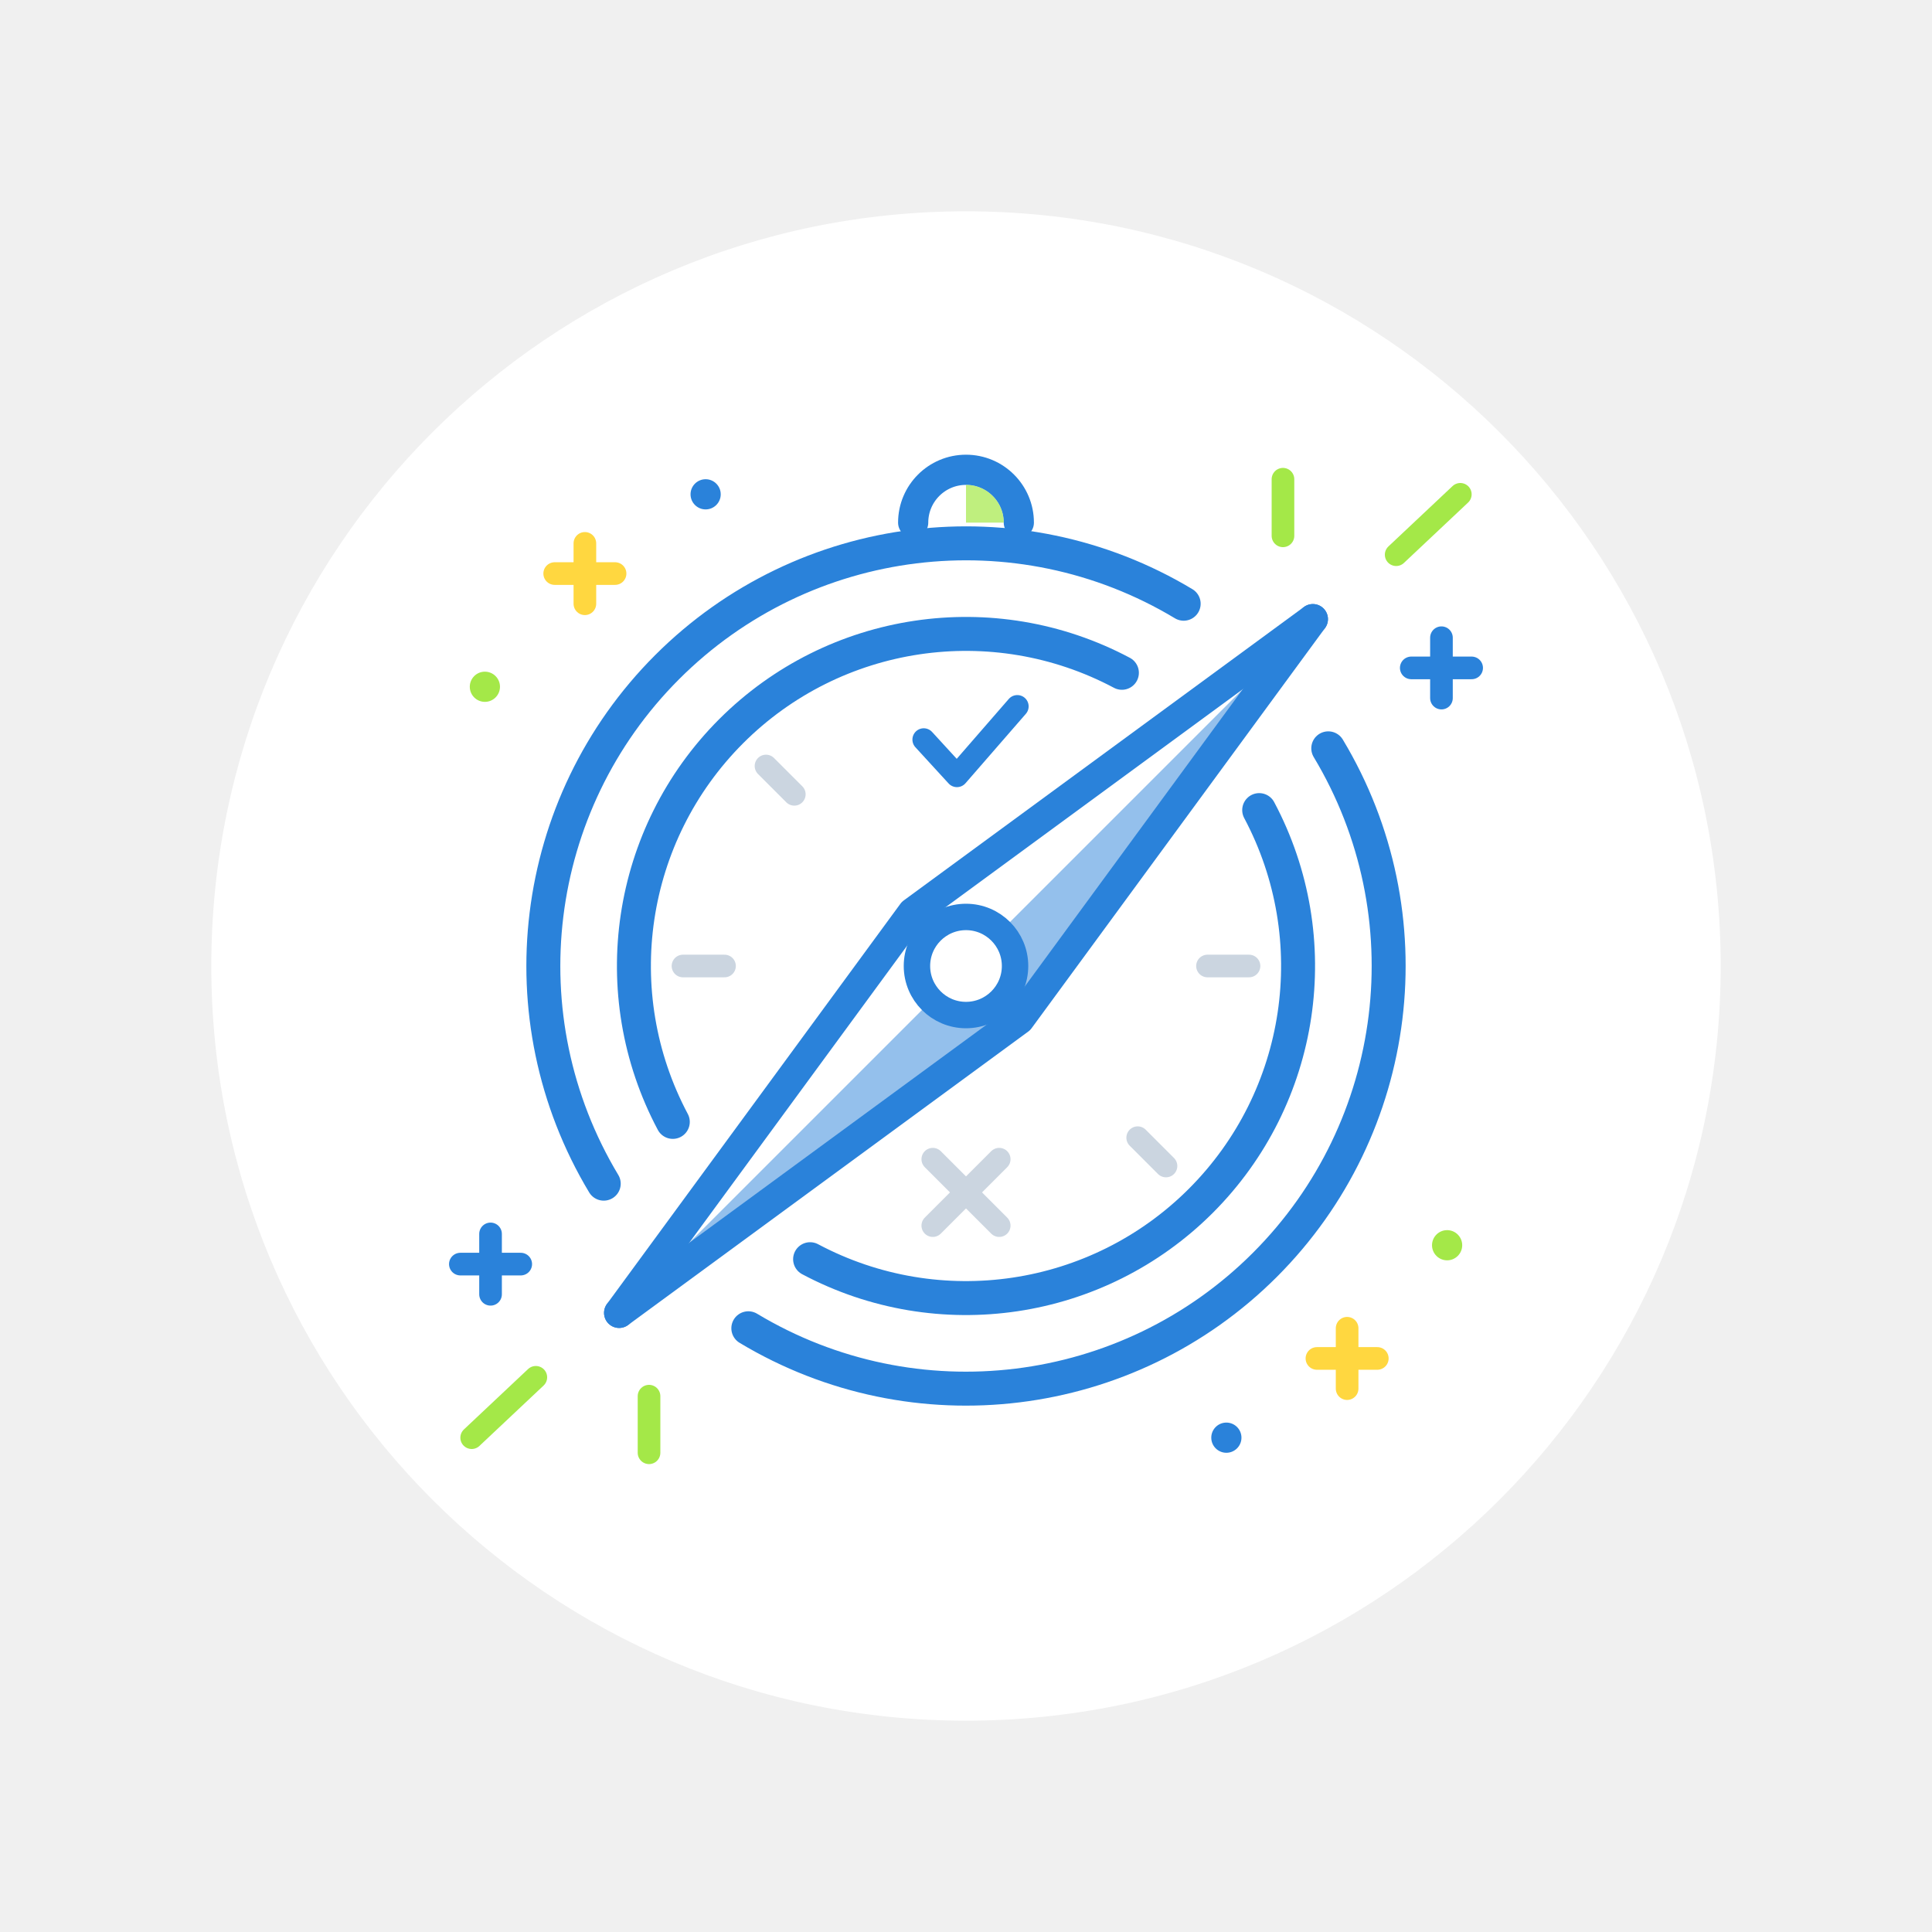
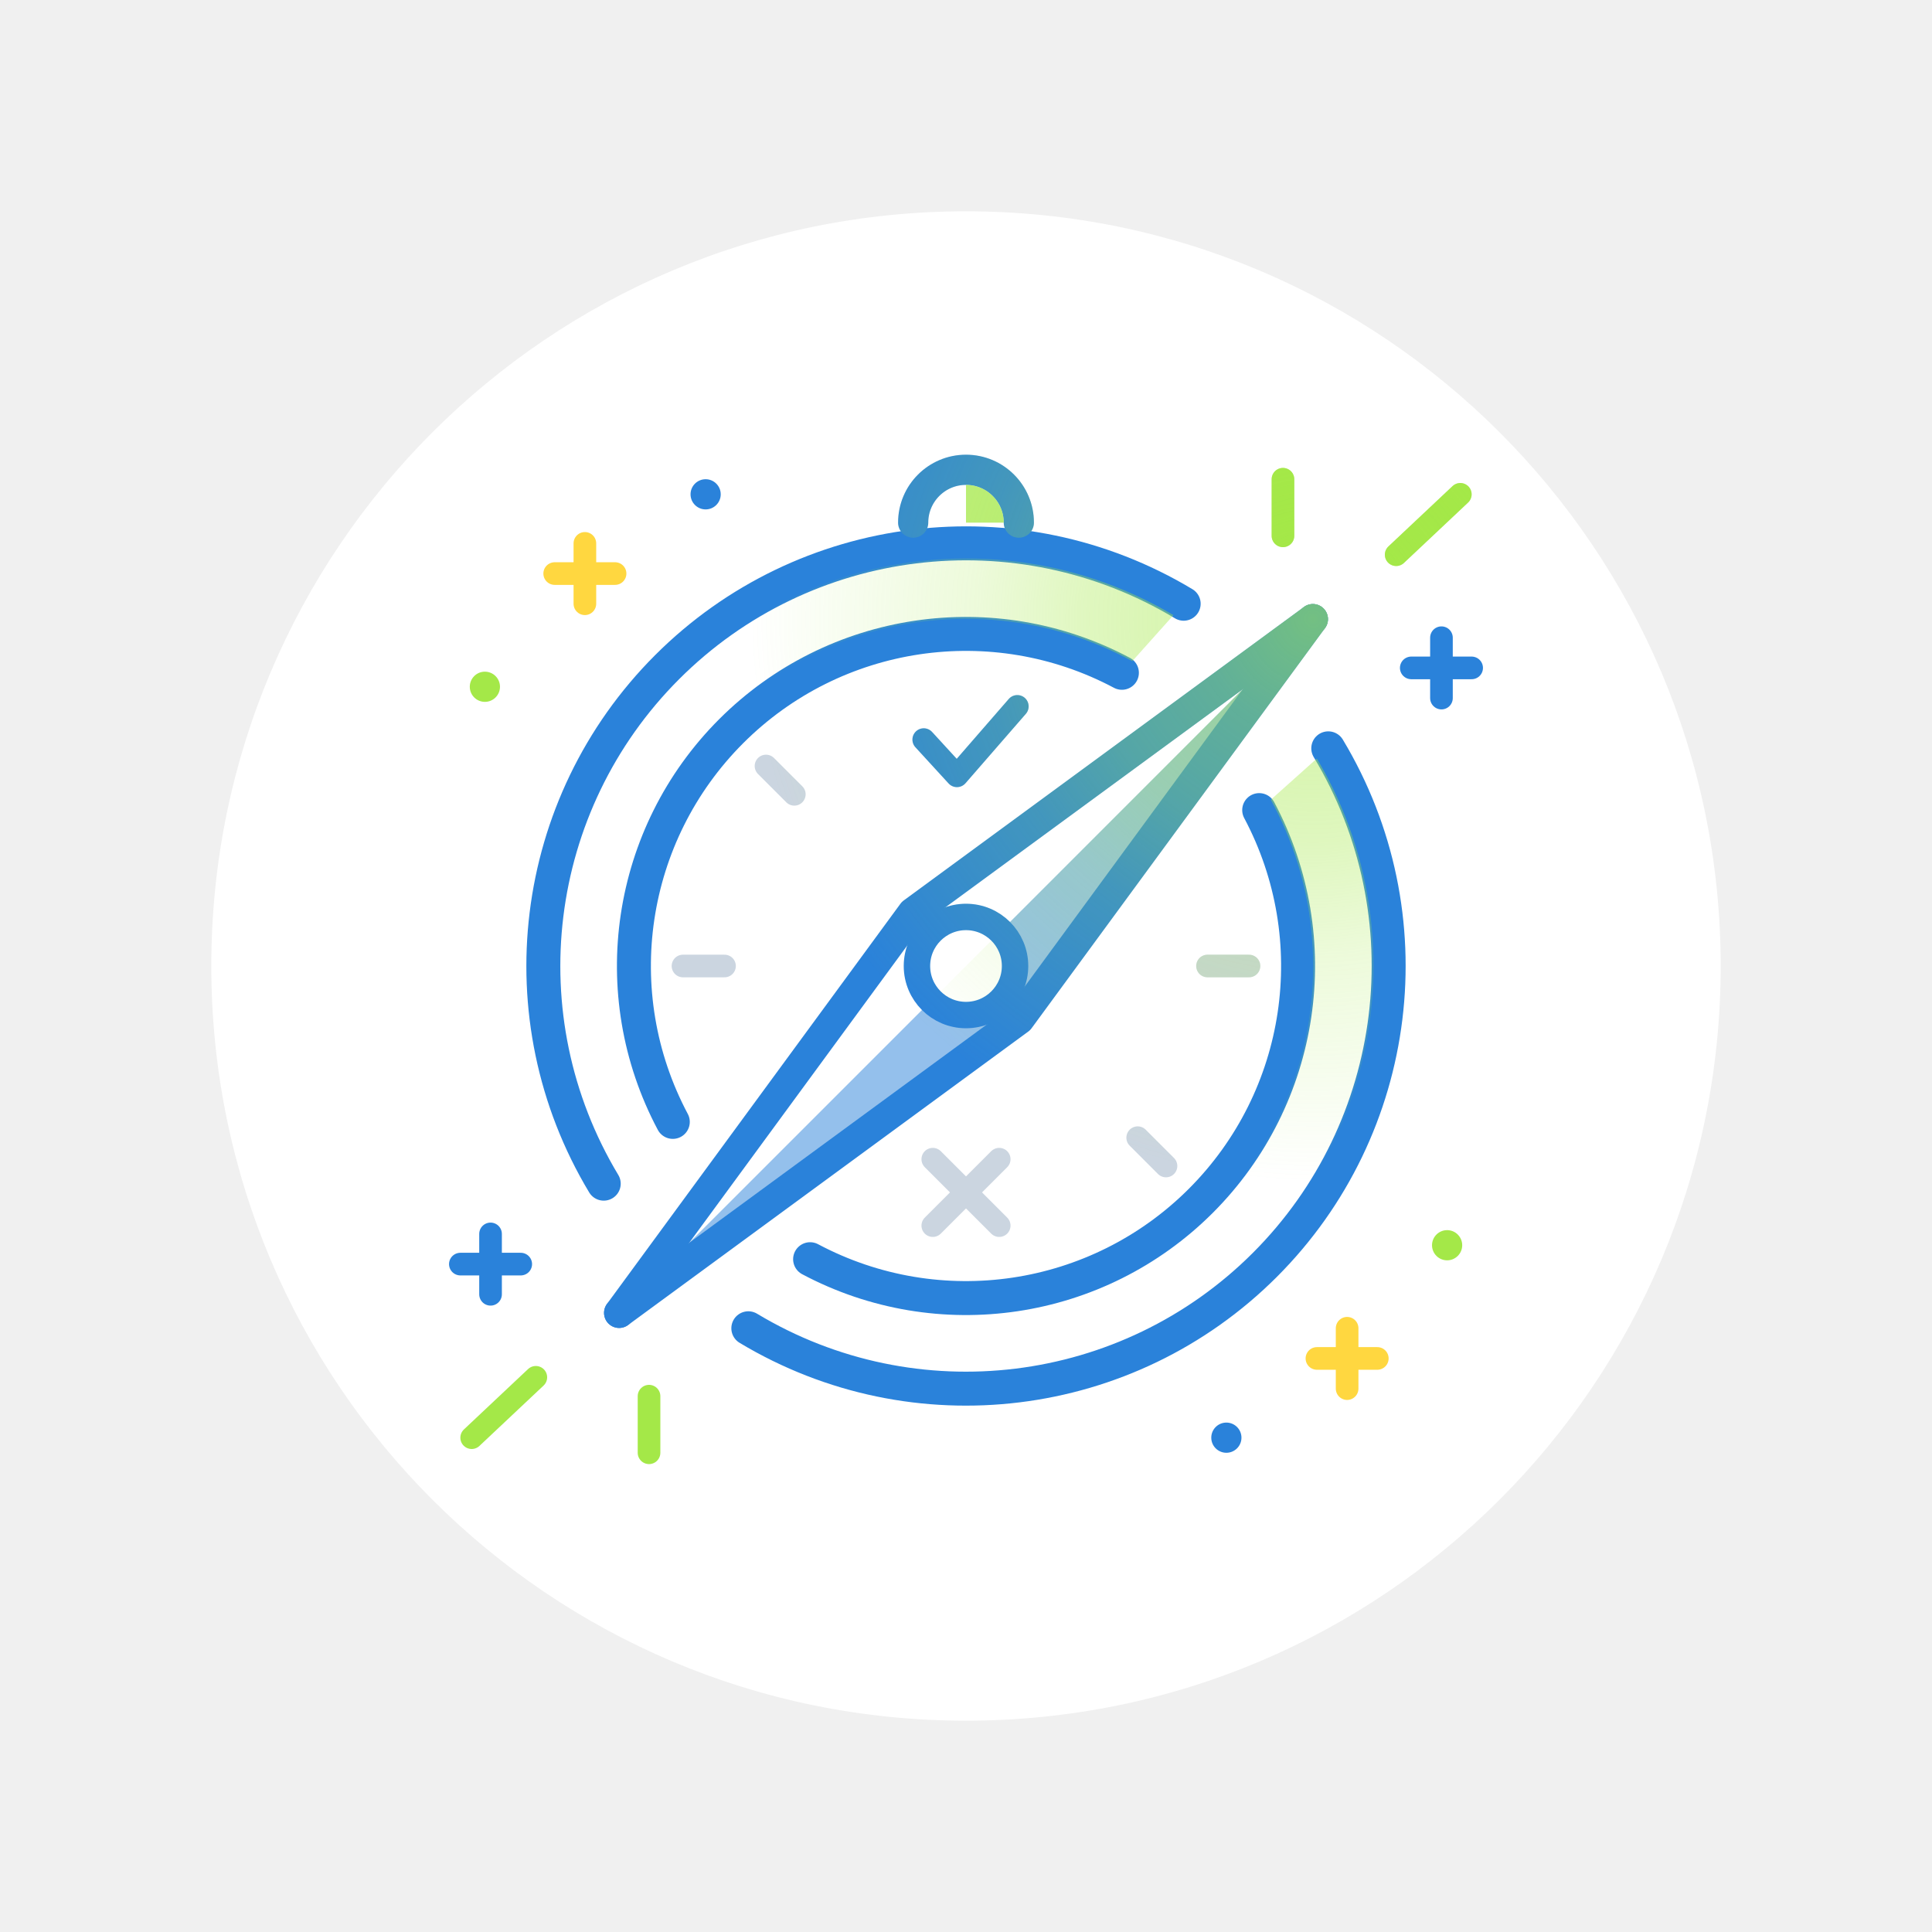
<svg xmlns="http://www.w3.org/2000/svg" viewBox="0 0 1024 1024" width="1024" height="1024" role="img" aria-label="Orbit Todo test icon">
+   <defs>
+     <radialGradient id="tipGlowGreen" cx="50%" cy="50%" r="50%">
+       <stop offset="0%" stop-color="#A4E848" stop-opacity="0.6" />
+       <stop offset="20%" stop-color="#A4E848" stop-opacity="0.45" />
+       <stop offset="40%" stop-color="#A4E848" stop-opacity="0.35" />
+       <stop offset="60%" stop-color="#A4E848" stop-opacity="0.2" />
+       <stop offset="80%" stop-color="#A4E848" stop-opacity="0.1" />
+       <stop offset="100%" stop-color="#A4E848" stop-opacity="0" />
+     </radialGradient>
+     <mask id="iconOnlyMask" maskUnits="userSpaceOnUse" x="-512" y="-512" width="1024" height="1024">
+       <rect x="-512" y="-512" width="1024" height="1024" fill="black" />
+       <path d="M -28 -235 A 28 28 0 0 1 28 -235" fill="none" stroke="#fff" stroke-width="16" stroke-linecap="round" />
+       <path d="M 0 -235 L 20 -235 A 20 20 0 0 0 0 -255 Z" fill="#fff" />
+       <circle cx="0" cy="0" r="216" fill="#fff" />
+       <circle cx="0" cy="0" r="184" fill="black" />
+       <path d="M 82.63 -155.4                     L 115.37 -192.01                     A 224 224 0 0 1 192.01 -115.37                     L 155.4 -82.63                     A 176 176 0 0 0 82.63 -155.4                     Z" fill="black" />
+       <path d="M -82.63 155.4                     L -115.37 192.01                     A 224 224 0 0 1 -192.01 115.37                     L -155.4 82.63                     A 176 176 0 0 0 -82.63 155.4                     Z" fill="black" />
+       <g stroke="#fff" stroke-width="12" stroke-linecap="round">
+         <line x1="-150" y1="0" x2="-128" y2="0" />
+         <line x1="128" y1="0" x2="150" y2="0" />
+         <line x1="106" y1="106" x2="91" y2="91" />
+         <line x1="-106" y1="-106" x2="-91" y2="-91" />
+       </g>
+       <g transform="translate(0 -120)" stroke="#fff" stroke-width="12" fill="none" stroke-linecap="round" stroke-linejoin="round">
+         <path d="M -22.4 0 L -4.8 19.2 L 27.2 -17.6" />
+       </g>
+       <g transform="translate(0 120)" stroke="#fff" stroke-width="12" stroke-linecap="round">
+         <line x1="-17.6" y1="-17.6" x2="17.6" y2="17.6" />
+         <line x1="17.6" y1="-17.6" x2="-17.6" y2="17.6" />
+       </g>
+       <g transform="rotate(45)">
+         <path d="M 0 -260 L 40 0 L 0 260 Z" fill="#fff" />
+         <g fill="none" stroke="#fff" stroke-width="16" stroke-linecap="round" stroke-linejoin="round">
+           <path d="M 0 -260 L 40 0 L 0 260" />
+           <path d="M 0 -260 L -40 0 L 0 260" />
+         </g>
+       </g>
+       <circle cx="0" cy="0" r="26" fill="none" stroke="#fff" stroke-width="14" />
+       <g stroke-linecap="round" stroke-linejoin="round">
+         <g stroke="#fff" stroke-width="12">
+           <line x1="228" y1="-218" x2="262" y2="-250" />
+           <line x1="168" y1="-228" x2="168" y2="-258" />
+         </g>
+         <g stroke="#fff" stroke-width="12">
+           <line x1="-202" y1="-192" x2="-202" y2="-224" />
+           <line x1="-218" y1="-208" x2="-186" y2="-208" />
+         </g>
+         <circle cx="-138" cy="-250" r="8" fill="#fff" />
+         <circle cx="-255" cy="-148" r="8" fill="#fff" />
+         <g stroke="#fff" stroke-width="12">
+           <line x1="202" y1="192" x2="202" y2="224" />
+           <line x1="218" y1="208" x2="186" y2="208" />
+         </g>
+         <circle cx="138" cy="250" r="8" fill="#fff" />
+         <circle cx="255" cy="148" r="8" fill="#fff" />
+         <g stroke="#fff" stroke-width="12">
+           <line x1="-228" y1="218" x2="-262" y2="250" />
+           <line x1="-168" y1="228" x2="-168" y2="258" />
+         </g>
+         <g stroke="#fff" stroke-width="12">
+           <line x1="-252" y1="142" x2="-252" y2="174" />
+           <line x1="-236" y1="158" x2="-268" y2="158" />
+         </g>
+       </g>
+     </mask>
+   </defs>
  <rect id="background" width="1024" height="1024" fill="#fff" opacity="0" />
  <g>
    <rect x="112" y="112" width="800" height="800" rx="400" fill="#FFFFFF" />
  </g>
  <g transform="translate(512 512)">
    <path d="M -28 -235 A 28 28 0 0 1 28 -235" fill="none" stroke="#2A82DA" stroke-width="16" stroke-linecap="round" />
    <path d="M 0 -235 L 20 -235 A 20 20 0 0 0 0 -255 Z" fill="#A4E848" fill-opacity="0.7" stroke="none" />
    <path d="M -192.01 115.37 A 224 224 0 0 1 115.37 -192.01" fill="none" stroke="#2A82DA" stroke-width="18" stroke-linecap="round" />
    <path d="M 192.01 -115.37 A 224 224 0 0 1 -115.37 192.01" fill="none" stroke="#2A82DA" stroke-width="18" stroke-linecap="round" />
    <path d="M -155.4 82.63 A 176 176 0 0 1 82.63 -155.4" fill="none" stroke="#2A82DA" stroke-width="18" stroke-linecap="round" />
    <path d="M 155.4 -82.63 A 176 176 0 0 1 -82.63 155.4" fill="none" stroke="#2A82DA" stroke-width="18" stroke-linecap="round" />
    <g stroke="#CBD5E0" stroke-width="12" stroke-linecap="round">
      <line x1="-150" y1="0" x2="-128" y2="0" />
      <line x1="128" y1="0" x2="150" y2="0" />
      <line x1="106" y1="106" x2="91" y2="91" />
      <line x1="-106" y1="-106" x2="-91" y2="-91" />
    </g>
    <g transform="translate(0 -120)" stroke="#2A82DA" stroke-width="12" fill="none" stroke-linecap="round" stroke-linejoin="round">
      <path d="M -22.4 0 L -4.8 19.2 L 27.2 -17.6" />
    </g>
    <g transform="translate(0 120)" stroke="#CBD5E0" stroke-width="12" stroke-linecap="round">
      <line x1="-17.6" y1="-17.6" x2="17.6" y2="17.6" />
      <line x1="17.6" y1="-17.6" x2="-17.6" y2="17.6" />
    </g>
    <g transform="rotate(45)">
      <path d="M 0 -260 L 40 0 L 0 260 Z" fill="#2A82DA" fill-opacity="0.5" stroke="none" />
      <g fill="none" stroke-linejoin="round" stroke-linecap="round" stroke-width="16">
        <path d="M 0 -260 L 40 0 L 0 260" stroke="#2A82DA" />
        <path d="M 0 -260 L -40 0 L 0 260" stroke="#2A82DA" />
      </g>
    </g>
    <circle cx="0" cy="0" r="26" fill="#FFFFFF" stroke="#2A82DA" stroke-width="14" />
  </g>
  <g transform="translate(512 512)" stroke-linecap="round" stroke-linejoin="round">
    <g stroke="#A4E848" stroke-width="12">
      <line x1="228" y1="-218" x2="262" y2="-250" />
      <line x1="168" y1="-228" x2="168" y2="-258" />
    </g>
    <g stroke="#2A82DA" stroke-width="12">
      <line x1="252" y1="-142" x2="252" y2="-174" />
      <line x1="236" y1="-158" x2="268" y2="-158" />
    </g>
    <g stroke="#FFD740" stroke-width="12">
      <line x1="-202" y1="-192" x2="-202" y2="-224" />
      <line x1="-218" y1="-208" x2="-186" y2="-208" />
    </g>
    <circle cx="-138" cy="-250" r="8" fill="#2A82DA" />
    <circle cx="-255" cy="-148" r="8" fill="#A4E848" />
    <g stroke="#FFD740" stroke-width="12">
      <line x1="202" y1="192" x2="202" y2="224" />
      <line x1="218" y1="208" x2="186" y2="208" />
    </g>
    <circle cx="138" cy="250" r="8" fill="#2A82DA" />
    <circle cx="255" cy="148" r="8" fill="#A4E848" />
    <g stroke="#A4E848" stroke-width="12">
      <line x1="-228" y1="218" x2="-262" y2="250" />
      <line x1="-168" y1="228" x2="-168" y2="258" />
    </g>
    <g stroke="#2A82DA" stroke-width="12">
      <line x1="-252" y1="142" x2="-252" y2="174" />
      <line x1="-236" y1="158" x2="-268" y2="158" />
    </g>
  </g>
+   <g transform="translate(512 512)">
+     <circle cx="184" cy="-184" r="300" fill="url(#tipGlowGreen)" mask="url(#iconOnlyMask)" />
+   </g>
</svg>
